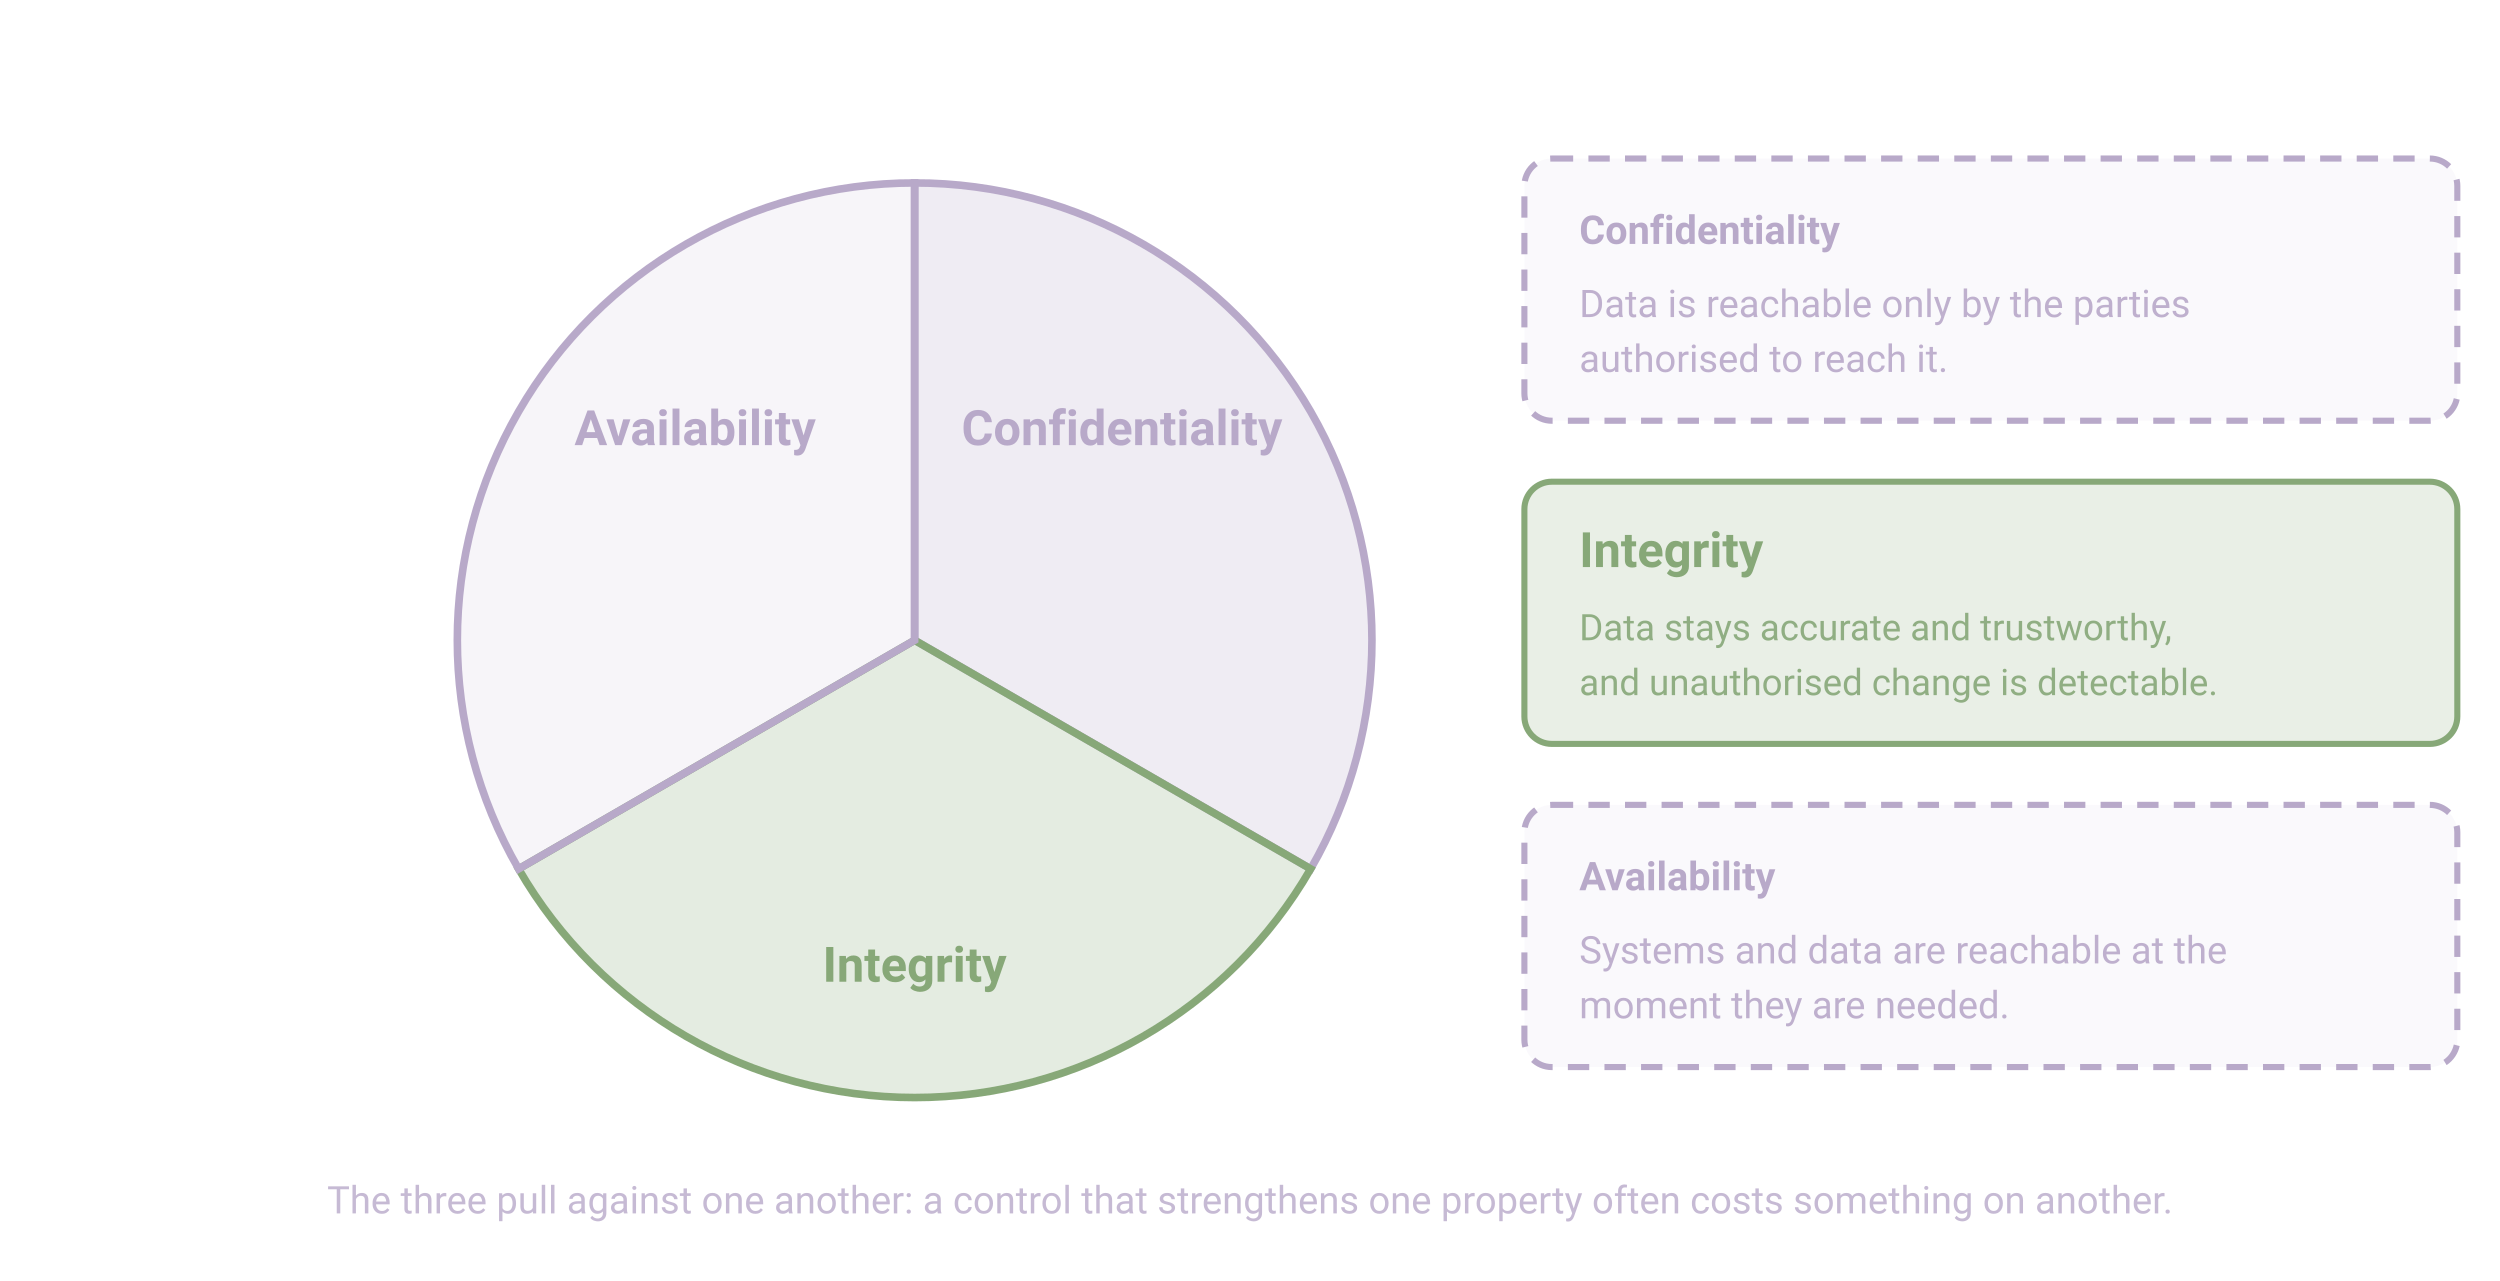
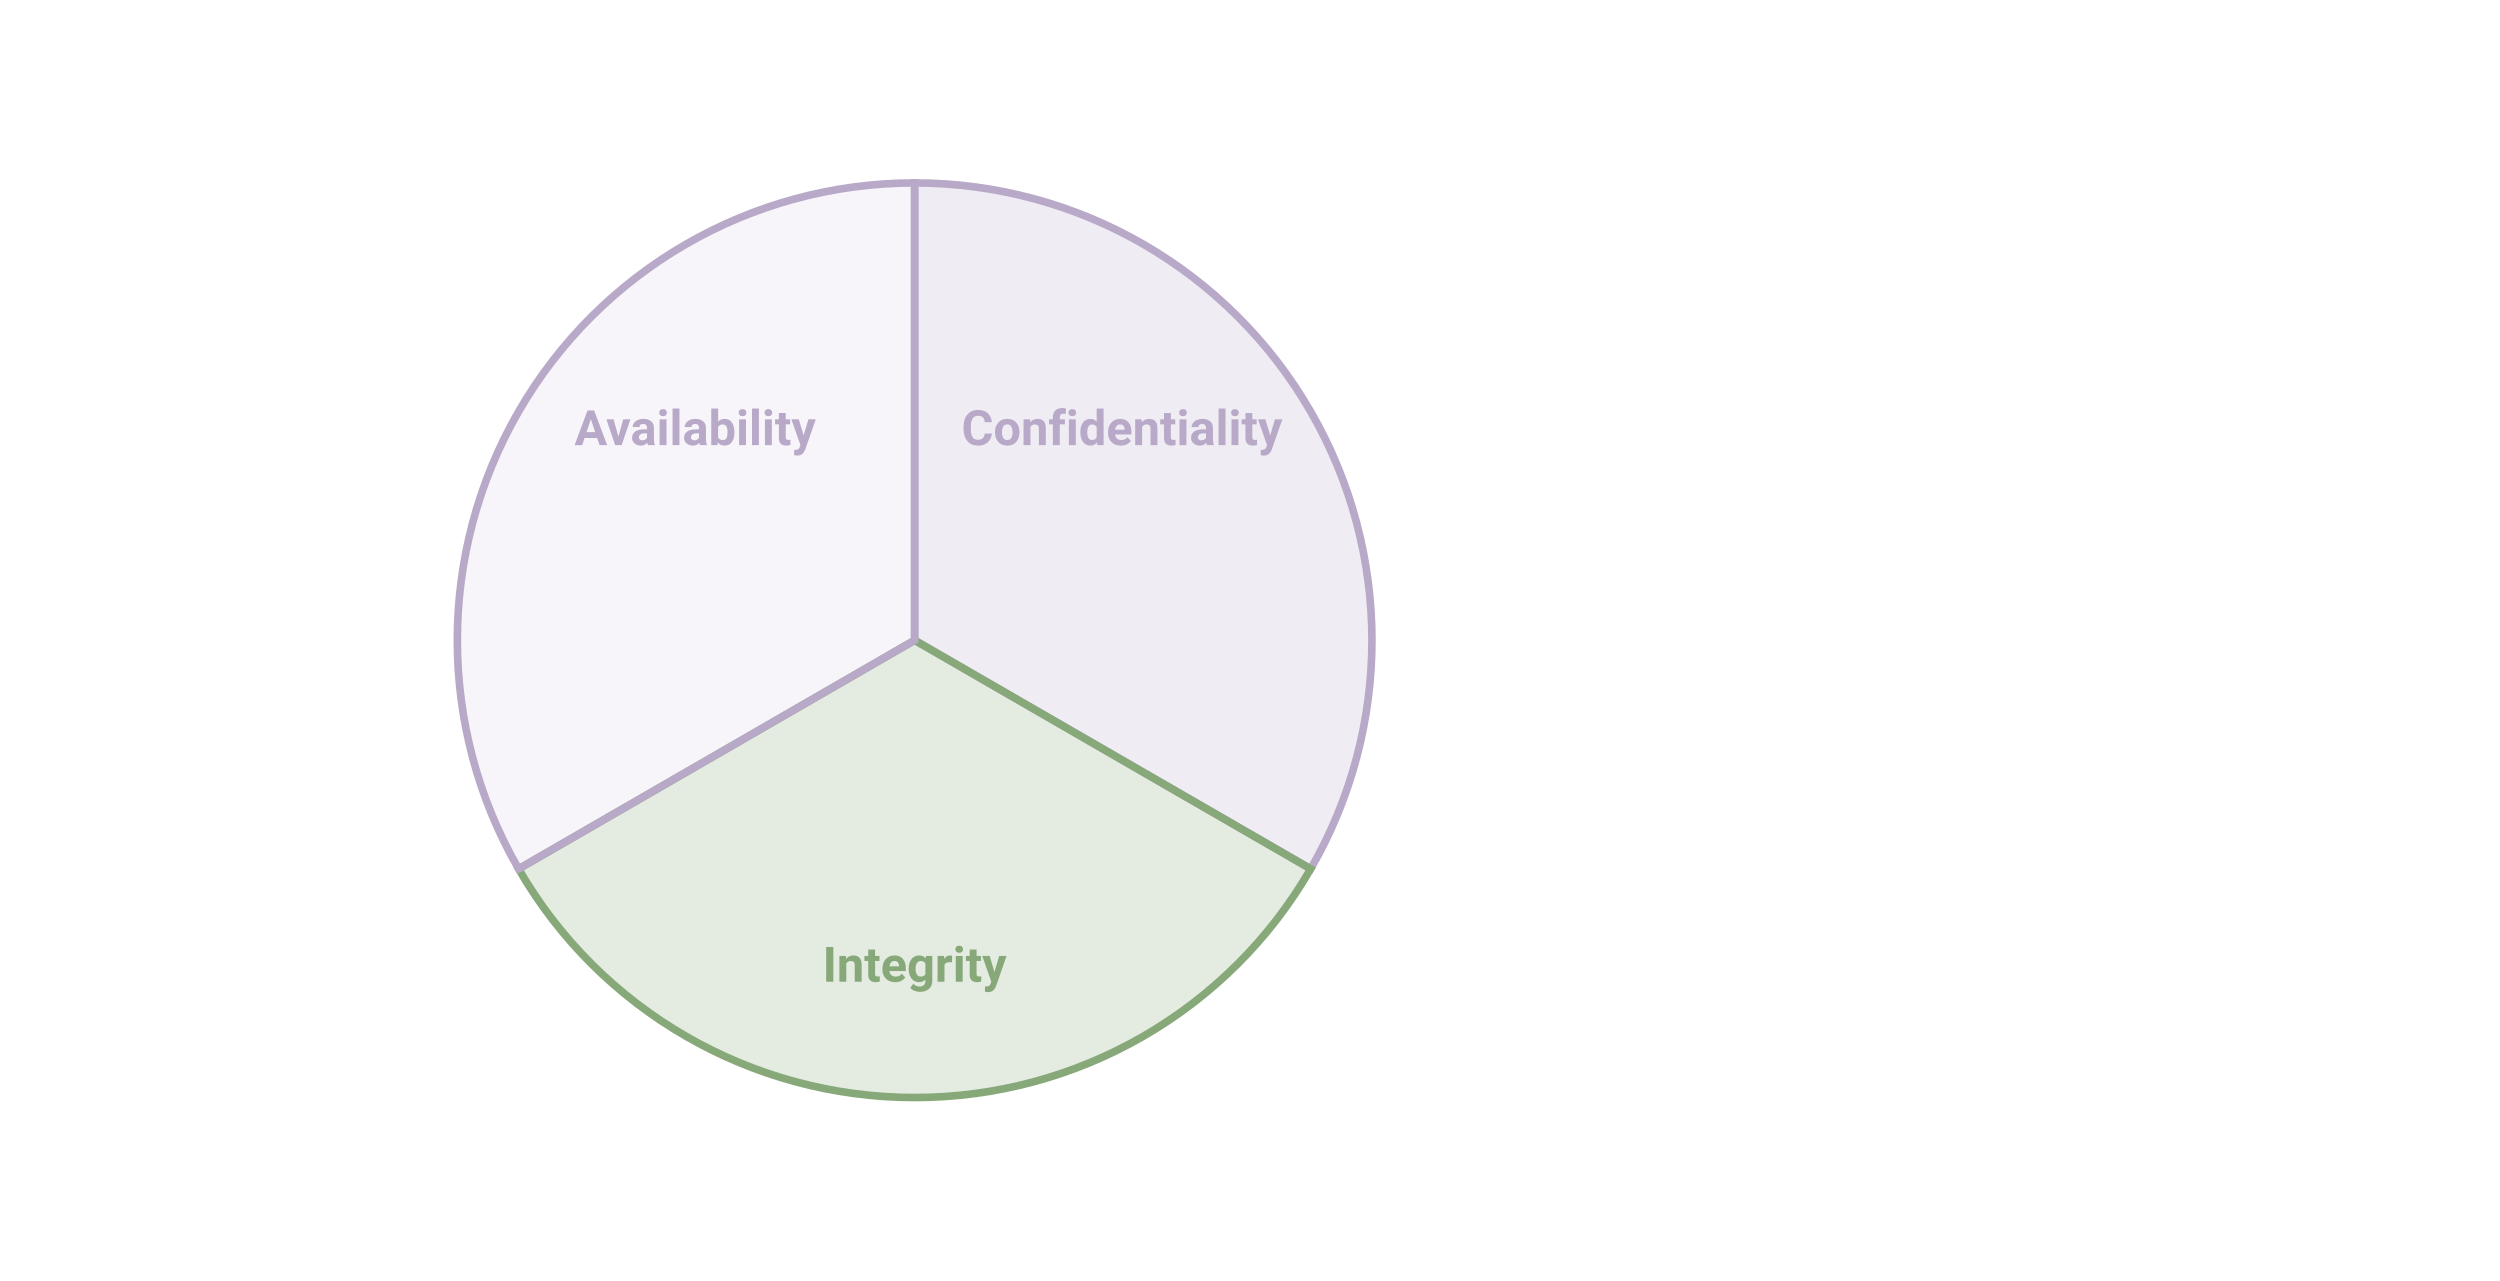
<svg xmlns="http://www.w3.org/2000/svg" width="820" height="420" viewBox="0 0 820 420" role="img" aria-labelledby="t d">
  <defs>
    <marker id="as" markerWidth="9" markerHeight="9" refX="8" refY="4.5" orient="auto">
      <path d="M0,0 L9,4.5 L0,9 Z" fill="#87A878" />
    </marker>
    <marker id="al" markerWidth="9" markerHeight="9" refX="8" refY="4.5" orient="auto">
      <path d="M0,0 L9,4.5 L0,9 Z" fill="#B8A9C9" />
    </marker>
  </defs>
  <style>
 text{font-family:'Segoe UI',system-ui,-apple-system,Roboto,Arial,sans-serif}
 .dev{fill:#87A878;fill-opacity:.18;stroke:#87A878;stroke-width:2}
 .host{fill:#B8A9C9;fill-opacity:.18;stroke:#B8A9C9;stroke-width:2}
 .dim{fill:#B8A9C9;fill-opacity:.07;stroke:#B8A9C9;stroke-width:2;stroke-dasharray:7 5}
 .ext{fill:#B8A9C9;fill-opacity:.07;stroke:#B8A9C9;stroke-width:2;stroke-dasharray:7 5}
 .chip{fill:#87A878;fill-opacity:.12;stroke:none}
 .chipl{fill:#B8A9C9;fill-opacity:.12;stroke:none}
 .nd{font-size:16px;font-weight:600;fill:#87A878}
 .nh{font-size:16px;font-weight:600;fill:#B8A9C9}
 .el{font-size:12px;fill:#87A878}
 .elh{font-size:12px;fill:#B8A9C9}
 .note{font-size:12.5px;fill:#B8A9C9}
 .nt{font-size:13px;font-weight:600;fill:#B8A9C9}
</style>
  <g>
    <path d="M300 210 L300 60 A150 150 0 0 1 429.9 285 Z" fill="#B8A9C9" fill-opacity=".22" stroke="#B8A9C9" stroke-width="2.5" />
    <path d="M300 210 L429.9 285 A150 150 0 0 1 170.1 285 Z" fill="#87A878" fill-opacity=".22" stroke="#87A878" stroke-width="2.5" />
    <path d="M300 210 L170.1 285 A150 150 0 0 1 300 60 Z" fill="#B8A9C9" fill-opacity=".12" stroke="#B8A9C9" stroke-width="2.5" />
  </g>
  <text class="nh" x="368" y="146" text-anchor="middle" font-size="17">Confidentiality</text>
  <text class="nd" x="300" y="322" text-anchor="middle" font-size="17">Integrity</text>
  <text class="nh" x="228" y="146" text-anchor="middle" font-size="17">Availability</text>
-   <g>
-     <rect class="dim" x="500" y="52" width="306" height="86" rx="9" />
-     <text class="nt" x="518" y="80" font-size="15">Confidentiality</text>
-     <text class="note" x="518" y="104" fill-opacity=".9">Data is reachable only by the parties</text>
-     <text class="note" x="518" y="122" fill-opacity=".9">authorised to reach it.</text>
-     <rect class="dev" x="500" y="158" width="306" height="86" rx="9" fill-opacity=".10" />
-     <text class="nd" x="518" y="186" font-size="15">Integrity</text>
-     <text class="el" x="518" y="210" fill-opacity=".9">Data stays accurate and trustworthy,</text>
-     <text class="el" x="518" y="228" fill-opacity=".9">and unauthorised change is detectable.</text>
-     <rect class="dim" x="500" y="264" width="306" height="86" rx="9" fill-opacity=".04" />
-     <text class="nt" x="518" y="292" font-size="15">Availability</text>
-     <text class="note" x="518" y="316" fill-opacity=".9">Systems and data are reachable at the</text>
-     <text class="note" x="518" y="334" fill-opacity=".9">moment they are needed.</text>
-   </g>
-   <text class="note" x="410" y="398" text-anchor="middle" fill-opacity=".8">The three pull against one another: a control that strengthens one property often costs something on another.</text>
</svg>
